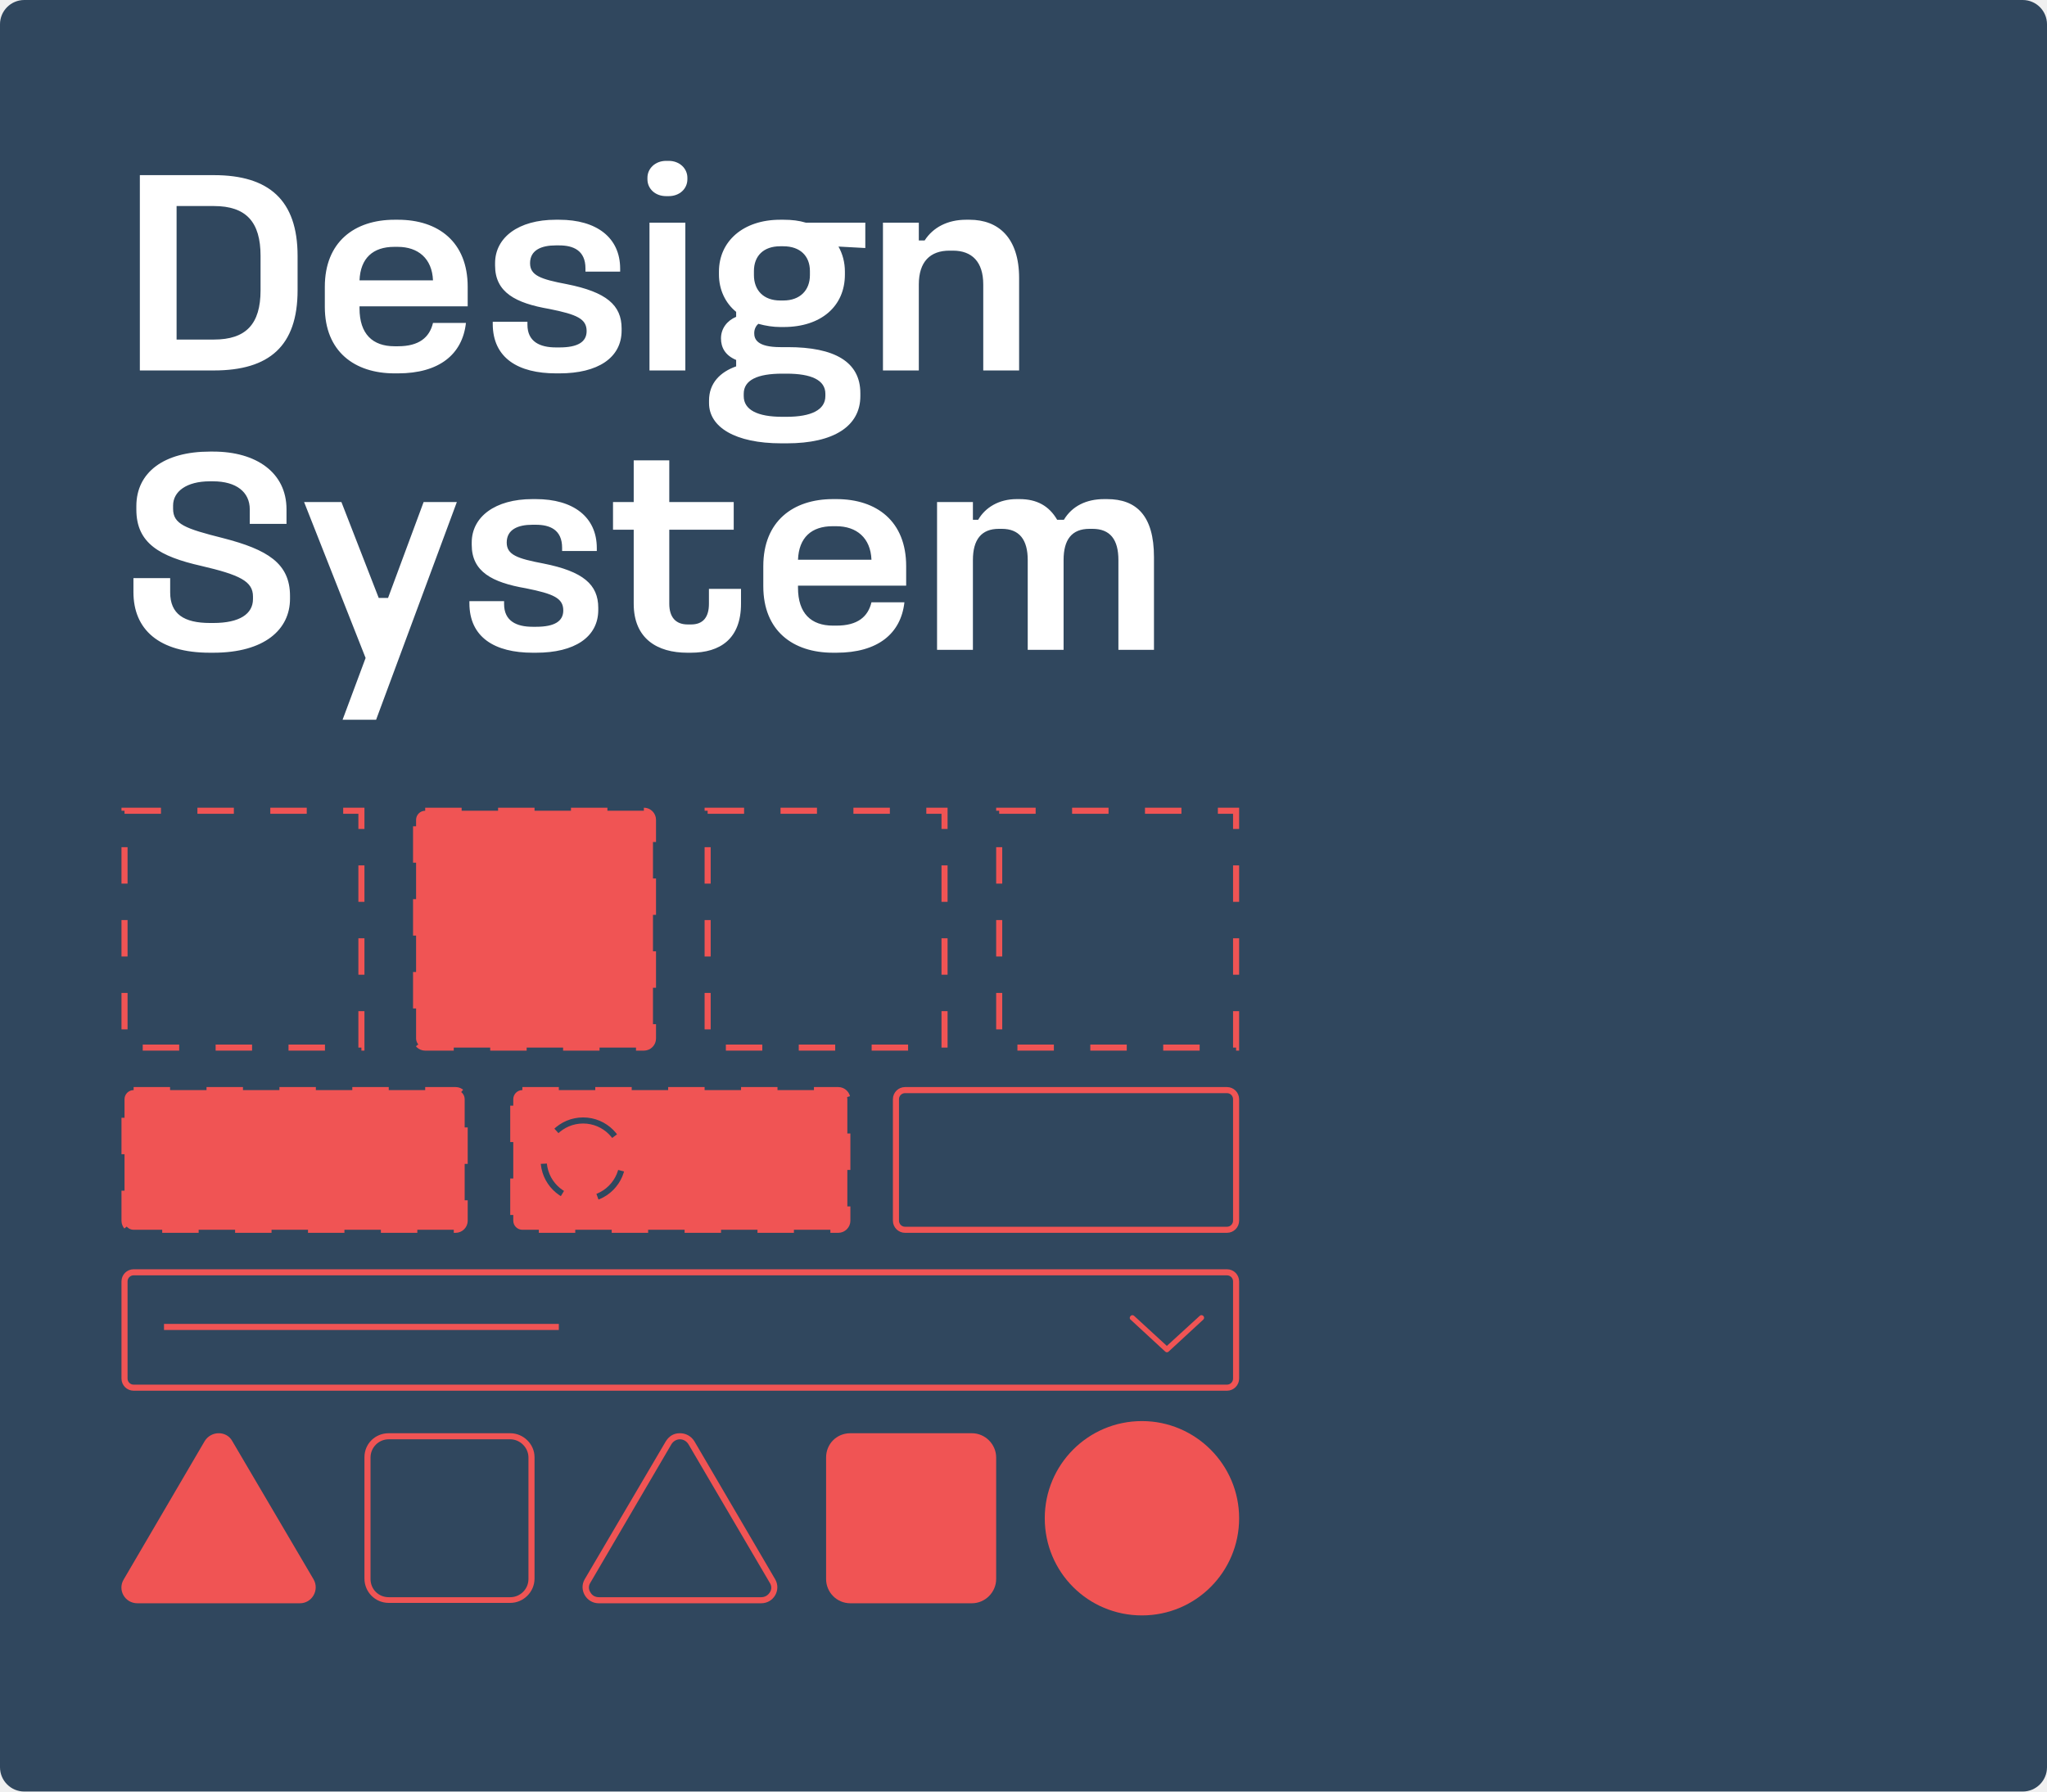
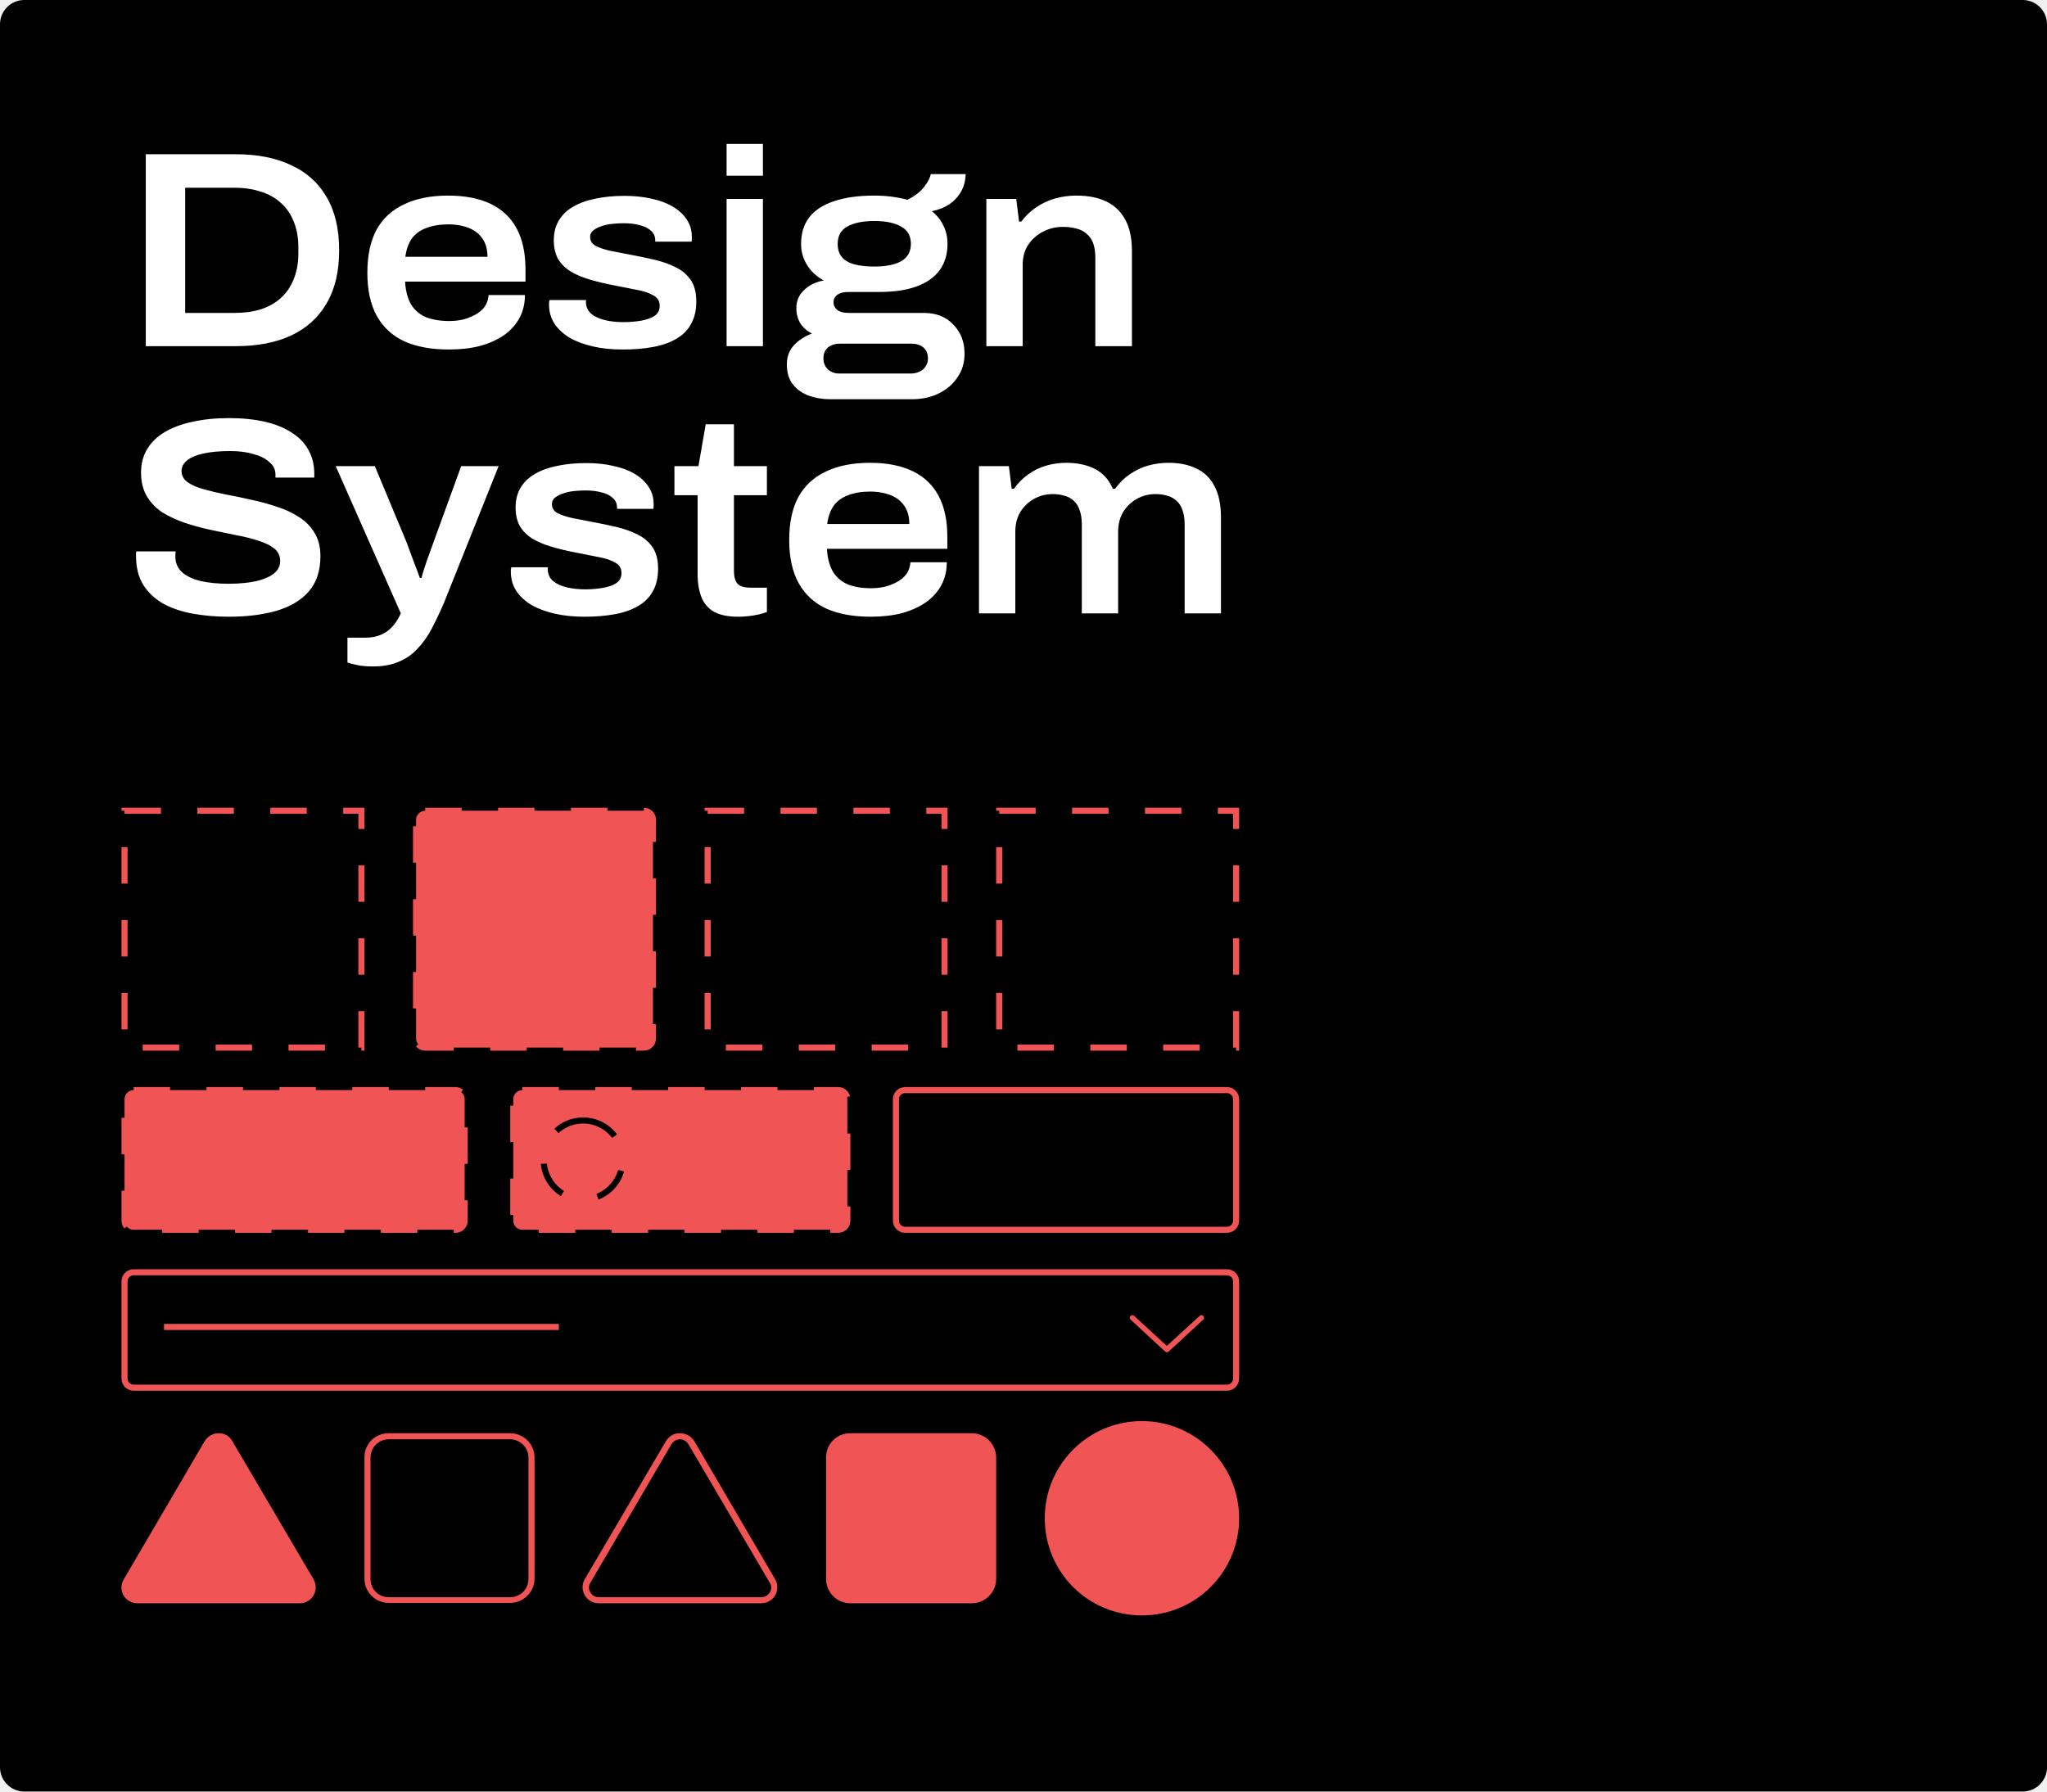
<svg xmlns="http://www.w3.org/2000/svg" width="337" height="295" viewBox="0 0 337 295" fill="none">
-   <rect width="337" height="295" rx="4" fill="#30475E" />
-   <path d="M23.024 28.84V61H35.216C44.336 61 48.992 56.968 48.992 47.8V42.136C48.992 32.968 44.288 28.84 35.216 28.84H23.024ZM29.072 33.928H35.216C40.544 33.928 42.896 36.568 42.896 42.136V47.8C42.896 53.368 40.496 55.912 35.216 55.912H29.072V33.928ZM64.948 36.184C58.372 36.184 53.476 39.832 53.476 47.224V50.536C53.476 57.88 58.372 61.48 64.948 61.48H65.524C72.292 61.48 76.132 58.36 76.708 53.176H71.284C70.708 55.576 68.98 57.016 65.524 57.016H64.948C61.348 57.016 59.188 55 59.188 50.776V50.44H76.996V47.224C76.996 39.832 72.148 36.184 65.524 36.184H64.948ZM64.9 40.648H65.476C68.836 40.648 71.14 42.568 71.284 46.168H59.188C59.332 42.52 61.396 40.648 64.9 40.648ZM91.489 36.184C85.345 36.184 81.505 39.112 81.505 43.336V43.72C81.505 48.136 84.865 49.912 90.433 50.872C94.993 51.784 96.577 52.504 96.577 54.52C96.577 56.296 95.137 57.208 92.113 57.208H91.537C88.849 57.208 86.833 56.248 86.833 53.464V52.984H81.121V53.32C81.121 58.984 85.345 61.48 91.537 61.48H92.113C98.401 61.48 102.337 58.936 102.337 54.424V54.088C102.337 50.248 99.841 48.088 93.313 46.792C88.993 45.976 87.265 45.352 87.265 43.336C87.265 41.176 89.137 40.408 91.489 40.408H92.065C94.369 40.408 96.385 41.224 96.385 44.2V44.728H102.097V44.248C102.097 39.112 98.209 36.184 92.065 36.184H91.489ZM106.925 36.664V61H112.829V36.664H106.925ZM109.661 26.488C107.885 26.488 106.589 27.736 106.589 29.272V29.512C106.589 31.096 107.885 32.296 109.661 32.296H110.093C111.869 32.296 113.165 31.096 113.165 29.512V29.272C113.165 27.736 111.869 26.488 110.093 26.488H109.661ZM128.441 36.184C122.345 36.184 118.361 39.736 118.361 44.728V45.208C118.361 47.704 119.417 49.912 121.193 51.352V52.168C119.705 52.792 118.697 54.088 118.697 55.72C118.697 57.208 119.369 58.504 121.193 59.272V60.328C118.601 61.24 116.729 63.064 116.729 65.944V66.376C116.729 70.312 121.001 73 128.633 73H129.545C137.273 73 141.641 70.168 141.641 65.224V64.744C141.641 59.56 137.369 57.16 129.689 57.16H128.489C124.601 57.16 124.169 55.816 124.169 54.856C124.169 54.136 124.505 53.608 124.841 53.32C126.041 53.656 127.289 53.848 128.441 53.848H129.017C135.161 53.848 139.097 50.44 139.097 45.208V44.728C139.097 43.192 138.713 41.8 138.041 40.6L142.457 40.84V36.664H132.665C131.561 36.328 130.361 36.184 129.017 36.184H128.441ZM128.441 40.552H128.969C131.705 40.552 133.337 42.136 133.337 44.632V45.304C133.337 47.8 131.705 49.48 128.969 49.48H128.441C125.705 49.48 124.121 47.8 124.121 45.304V44.632C124.121 42.136 125.705 40.552 128.441 40.552ZM128.777 61.528H129.497C133.577 61.528 135.881 62.584 135.881 64.84V65.224C135.881 67.48 133.577 68.632 129.497 68.632H128.777C124.697 68.632 122.441 67.48 122.441 65.224V64.84C122.441 62.584 124.697 61.528 128.777 61.528ZM145.362 36.664V61H151.266V46.84C151.266 43.096 153.138 41.272 156.306 41.272H156.882C160.002 41.272 161.874 43.096 161.874 46.84V61H167.778V45.784C167.778 39.16 164.37 36.184 159.618 36.184H159.042C156.018 36.184 153.618 37.432 152.226 39.592H151.266V36.664H145.362ZM34.544 74.36C27.008 74.36 22.448 77.768 22.448 83.336V83.912C22.448 89.48 26.336 91.64 33.104 93.176C39.488 94.664 41.648 95.72 41.648 98.216V98.648C41.648 101.096 39.44 102.584 35.12 102.584H34.592C30.272 102.584 28.016 101.096 28.016 97.544V95.192H21.968V97.496C21.968 103.64 26.144 107.48 34.544 107.48H35.12C43.568 107.48 47.744 103.64 47.744 98.6V98.12C47.744 92.744 44 90.488 36.752 88.616C30.464 87.032 28.496 86.312 28.496 83.768V83.24C28.496 80.936 30.704 79.256 34.544 79.256H35.072C38.912 79.256 41.12 81.032 41.12 83.864V86.264H47.168V83.864C47.168 77.816 42.176 74.36 35.12 74.36H34.544ZM50.062 82.664L60.19 108.344L56.398 118.52H61.917L75.213 82.664H69.742L63.886 98.456H62.349L56.206 82.664H50.062ZM87.645 82.184C81.501 82.184 77.661 85.112 77.661 89.336V89.72C77.661 94.136 81.021 95.912 86.589 96.872C91.149 97.784 92.733 98.504 92.733 100.52C92.733 102.296 91.293 103.208 88.269 103.208H87.693C85.005 103.208 82.989 102.248 82.989 99.464V98.984H77.277V99.32C77.277 104.984 81.501 107.48 87.693 107.48H88.269C94.557 107.48 98.493 104.936 98.493 100.424V100.088C98.493 96.248 95.997 94.088 89.469 92.792C85.149 91.976 83.421 91.352 83.421 89.336C83.421 87.176 85.293 86.408 87.645 86.408H88.221C90.525 86.408 92.541 87.224 92.541 90.2V90.728H98.253V90.248C98.253 85.112 94.365 82.184 88.221 82.184H87.645ZM104.329 75.8V82.664H100.921V87.224H104.329V99.416C104.329 105.176 108.217 107.48 113.161 107.48H113.737C118.585 107.48 121.993 105.176 121.993 99.416V96.968H116.713V99.416C116.713 101.624 115.753 102.824 113.785 102.824H113.209C111.241 102.824 110.185 101.624 110.185 99.416V87.224H120.793V82.664H110.185V75.8H104.329ZM137.135 82.184C130.559 82.184 125.663 85.832 125.663 93.224V96.536C125.663 103.88 130.559 107.48 137.135 107.48H137.711C144.479 107.48 148.319 104.36 148.895 99.176H143.471C142.895 101.576 141.167 103.016 137.711 103.016H137.135C133.535 103.016 131.375 101 131.375 96.776V96.44H149.183V93.224C149.183 85.832 144.335 82.184 137.711 82.184H137.135ZM137.087 86.648H137.663C141.023 86.648 143.327 88.568 143.471 92.168H131.375C131.519 88.52 133.583 86.648 137.087 86.648ZM154.268 82.664V107H160.172V92.216C160.172 88.856 161.564 87.08 164.444 87.08H164.924C167.804 87.08 169.196 88.856 169.196 92.216V107H175.1V92.216C175.1 88.856 176.444 87.08 179.372 87.08H179.852C182.78 87.08 184.124 88.856 184.124 92.216V107H189.98V91.736C189.98 84.92 187.1 82.184 182.252 82.184H181.772C178.844 82.184 176.492 83.336 175.148 85.592H174.044C172.7 83.288 170.684 82.184 167.852 82.184H167.372C164.444 82.184 162.188 83.576 161.036 85.592H160.172V82.664H154.268Z" fill="white" />
+   <rect width="337" height="295" rx="4" fill="black" />
+   <path d="M24.002 57V25.398H38.814C42.371 25.398 45.407 25.996 47.922 27.192C50.467 28.357 52.415 30.105 53.764 32.436C55.144 34.767 55.834 37.695 55.834 41.222C55.834 44.718 55.144 47.631 53.764 49.962C52.415 52.293 50.467 54.056 47.922 55.252C45.407 56.417 42.371 57 38.814 57H24.002ZM30.488 51.526H38.63C40.225 51.526 41.666 51.327 42.954 50.928C44.242 50.499 45.331 49.885 46.22 49.088C47.14 48.26 47.845 47.233 48.336 46.006C48.857 44.779 49.118 43.353 49.118 41.728V40.716C49.118 39.091 48.857 37.665 48.336 36.438C47.845 35.211 47.14 34.199 46.22 33.402C45.331 32.574 44.242 31.961 42.954 31.562C41.666 31.133 40.225 30.918 38.63 30.918H30.488V51.526ZM73.91 57.552C71.028 57.552 68.59 57.107 66.596 56.218C64.603 55.298 63.085 53.903 62.042 52.032C60.999 50.161 60.478 47.785 60.478 44.902C60.478 42.05 60.984 39.689 61.996 37.818C63.039 35.947 64.557 34.552 66.55 33.632C68.543 32.681 70.951 32.206 73.772 32.206C76.563 32.206 78.909 32.666 80.81 33.586C82.712 34.506 84.138 35.871 85.088 37.68C86.039 39.459 86.514 41.713 86.514 44.442V46.374H66.688C66.78 47.877 67.102 49.119 67.654 50.1C68.237 51.051 69.049 51.756 70.092 52.216C71.165 52.645 72.469 52.86 74.002 52.86C74.707 52.86 75.428 52.783 76.164 52.63C76.9 52.446 77.575 52.185 78.188 51.848C78.832 51.511 79.353 51.081 79.752 50.56C80.151 50.008 80.381 49.349 80.442 48.582H86.422C86.422 49.962 86.131 51.204 85.548 52.308C84.966 53.412 84.122 54.363 83.018 55.16C81.914 55.927 80.596 56.525 79.062 56.954C77.529 57.353 75.811 57.552 73.91 57.552ZM66.734 42.28H80.258C80.258 41.329 80.09 40.517 79.752 39.842C79.415 39.167 78.955 38.615 78.372 38.186C77.79 37.757 77.115 37.45 76.348 37.266C75.582 37.051 74.738 36.944 73.818 36.944C72.438 36.944 71.227 37.143 70.184 37.542C69.172 37.91 68.375 38.493 67.792 39.29C67.24 40.087 66.888 41.084 66.734 42.28ZM102.488 57.552C100.709 57.552 99.084 57.383 97.612 57.046C96.14 56.709 94.867 56.233 93.794 55.62C92.72 54.976 91.877 54.194 91.264 53.274C90.681 52.354 90.39 51.311 90.39 50.146C90.39 49.993 90.39 49.855 90.39 49.732C90.42 49.609 90.451 49.502 90.482 49.41H96.508C96.508 49.441 96.492 49.502 96.462 49.594C96.462 49.655 96.462 49.717 96.462 49.778C96.492 50.575 96.799 51.219 97.382 51.71C97.964 52.17 98.716 52.507 99.636 52.722C100.556 52.937 101.552 53.044 102.626 53.044C103.607 53.044 104.558 52.967 105.478 52.814C106.398 52.661 107.149 52.4 107.732 52.032C108.314 51.633 108.606 51.081 108.606 50.376C108.606 49.579 108.253 48.996 107.548 48.628C106.873 48.229 105.938 47.923 104.742 47.708C103.546 47.463 102.15 47.187 100.556 46.88C99.329 46.635 98.148 46.343 97.014 46.006C95.879 45.669 94.867 45.239 93.978 44.718C93.119 44.197 92.429 43.522 91.908 42.694C91.417 41.835 91.172 40.793 91.172 39.566C91.172 38.309 91.448 37.22 92 36.3C92.552 35.38 93.334 34.629 94.346 34.046C95.388 33.433 96.615 32.988 98.026 32.712C99.467 32.405 101.062 32.252 102.81 32.252C104.435 32.252 105.907 32.405 107.226 32.712C108.575 32.988 109.74 33.417 110.722 34C111.734 34.583 112.516 35.303 113.068 36.162C113.62 36.99 113.896 37.925 113.896 38.968C113.896 39.121 113.896 39.275 113.896 39.428C113.896 39.581 113.88 39.704 113.85 39.796H107.87V39.566C107.87 38.922 107.64 38.401 107.18 38.002C106.72 37.573 106.106 37.266 105.34 37.082C104.573 36.867 103.684 36.76 102.672 36.76C102.12 36.76 101.522 36.791 100.878 36.852C100.234 36.913 99.636 37.036 99.084 37.22C98.532 37.404 98.072 37.634 97.704 37.91C97.336 38.186 97.152 38.554 97.152 39.014C97.152 39.658 97.458 40.149 98.072 40.486C98.716 40.823 99.544 41.099 100.556 41.314C101.568 41.498 102.672 41.713 103.868 41.958C105.217 42.203 106.536 42.479 107.824 42.786C109.112 43.093 110.262 43.507 111.274 44.028C112.286 44.519 113.098 45.209 113.712 46.098C114.325 46.987 114.632 48.168 114.632 49.64C114.632 51.112 114.34 52.354 113.758 53.366C113.206 54.378 112.393 55.191 111.32 55.804C110.277 56.417 109.004 56.862 107.502 57.138C105.999 57.414 104.328 57.552 102.488 57.552ZM119.62 28.94V23.696H125.6V28.94H119.62ZM119.62 57V32.758H125.6V57H119.62ZM136.668 65.74C135.411 65.74 134.23 65.541 133.126 65.142C132.053 64.743 131.179 64.115 130.504 63.256C129.86 62.428 129.538 61.339 129.538 59.99C129.538 58.733 129.937 57.675 130.734 56.816C131.562 55.957 132.543 55.329 133.678 54.93C132.85 54.501 132.206 53.933 131.746 53.228C131.317 52.492 131.102 51.664 131.102 50.744C131.102 49.548 131.531 48.551 132.39 47.754C133.249 46.926 134.322 46.405 135.61 46.19C134.414 45.515 133.494 44.657 132.85 43.614C132.206 42.571 131.884 41.421 131.884 40.164C131.884 38.385 132.344 36.913 133.264 35.748C134.184 34.583 135.533 33.709 137.312 33.126C139.121 32.513 141.329 32.206 143.936 32.206C144.948 32.206 145.914 32.267 146.834 32.39C147.754 32.513 148.613 32.681 149.41 32.896C150.667 32.252 151.587 31.531 152.17 30.734C152.783 29.937 153.136 29.247 153.228 28.664H158.978C158.947 29.737 158.702 30.688 158.242 31.516C157.782 32.344 157.153 33.034 156.356 33.586C155.559 34.138 154.577 34.537 153.412 34.782C154.24 35.426 154.869 36.208 155.298 37.128C155.758 38.017 155.988 39.029 155.988 40.164C155.988 41.851 155.559 43.292 154.7 44.488C153.841 45.653 152.584 46.543 150.928 47.156C149.272 47.769 147.217 48.076 144.764 48.076H139.658C138.891 48.076 138.293 48.229 137.864 48.536C137.435 48.843 137.22 49.257 137.22 49.778C137.22 50.269 137.419 50.683 137.818 51.02C138.247 51.357 138.876 51.526 139.704 51.526H152.078C154.133 51.526 155.758 52.17 156.954 53.458C158.181 54.715 158.794 56.31 158.794 58.242C158.794 59.714 158.411 61.002 157.644 62.106C156.908 63.241 155.881 64.13 154.562 64.774C153.274 65.418 151.787 65.74 150.1 65.74H136.668ZM138.186 61.508H149.916C150.468 61.508 150.959 61.401 151.388 61.186C151.817 61.002 152.155 60.711 152.4 60.312C152.645 59.944 152.768 59.515 152.768 59.024C152.768 58.227 152.507 57.613 151.986 57.184C151.465 56.785 150.836 56.586 150.1 56.586H138.324C137.527 56.586 136.867 56.785 136.346 57.184C135.825 57.613 135.564 58.211 135.564 58.978C135.564 59.745 135.809 60.358 136.3 60.818C136.791 61.278 137.419 61.508 138.186 61.508ZM143.936 43.89C145.837 43.89 147.309 43.599 148.352 43.016C149.425 42.403 149.962 41.452 149.962 40.164C149.962 38.845 149.425 37.895 148.352 37.312C147.309 36.699 145.837 36.392 143.936 36.392C142.035 36.392 140.547 36.699 139.474 37.312C138.431 37.895 137.91 38.845 137.91 40.164C137.91 41.053 138.14 41.774 138.6 42.326C139.06 42.878 139.735 43.277 140.624 43.522C141.544 43.767 142.648 43.89 143.936 43.89ZM162.386 57V32.758H167.308L167.768 36.484H168.136C168.872 35.503 169.715 34.705 170.666 34.092C171.616 33.448 172.644 32.973 173.748 32.666C174.882 32.359 176.032 32.206 177.198 32.206C179.13 32.206 180.77 32.528 182.12 33.172C183.469 33.816 184.512 34.813 185.248 36.162C185.984 37.481 186.352 39.213 186.352 41.36V57H180.326V42.418C180.326 41.467 180.203 40.67 179.958 40.026C179.712 39.382 179.344 38.861 178.854 38.462C178.394 38.063 177.842 37.787 177.198 37.634C176.554 37.45 175.818 37.358 174.99 37.358C173.824 37.358 172.736 37.619 171.724 38.14C170.712 38.661 169.899 39.382 169.286 40.302C168.672 41.222 168.366 42.311 168.366 43.568V57H162.386ZM37.664 101.552C35.579 101.552 33.601 101.383 31.73 101.046C29.89 100.709 28.265 100.157 26.854 99.39C25.474 98.593 24.385 97.565 23.588 96.308C22.791 95.02 22.392 93.425 22.392 91.524C22.392 91.401 22.392 91.279 22.392 91.156C22.423 91.003 22.438 90.88 22.438 90.788H28.924C28.924 90.88 28.909 91.018 28.878 91.202C28.878 91.355 28.878 91.524 28.878 91.708C28.878 92.689 29.231 93.517 29.936 94.192C30.641 94.836 31.653 95.327 32.972 95.664C34.321 95.971 35.885 96.124 37.664 96.124C38.615 96.124 39.504 96.078 40.332 95.986C41.191 95.894 41.973 95.756 42.678 95.572C43.383 95.357 43.997 95.112 44.518 94.836C45.039 94.529 45.438 94.177 45.714 93.778C45.99 93.349 46.128 92.889 46.128 92.398C46.128 91.539 45.806 90.849 45.162 90.328C44.518 89.807 43.644 89.377 42.54 89.04C41.467 88.672 40.24 88.365 38.86 88.12C37.511 87.844 36.115 87.553 34.674 87.246C33.233 86.939 31.822 86.556 30.442 86.096C29.093 85.636 27.866 85.069 26.762 84.394C25.689 83.689 24.83 82.799 24.186 81.726C23.542 80.653 23.22 79.349 23.22 77.816C23.22 76.344 23.557 75.056 24.232 73.952C24.907 72.817 25.873 71.882 27.13 71.146C28.418 70.379 29.951 69.812 31.73 69.444C33.509 69.045 35.502 68.846 37.71 68.846C39.887 68.846 41.85 69.045 43.598 69.444C45.346 69.843 46.818 70.441 48.014 71.238C49.241 72.005 50.161 72.955 50.774 74.09C51.418 75.225 51.74 76.528 51.74 78V78.644H45.346V78.092C45.346 77.325 45.024 76.666 44.38 76.114C43.767 75.531 42.893 75.087 41.758 74.78C40.654 74.443 39.381 74.274 37.94 74.274C36.131 74.274 34.628 74.412 33.432 74.688C32.236 74.964 31.347 75.347 30.764 75.838C30.181 76.329 29.89 76.896 29.89 77.54C29.89 78.276 30.212 78.889 30.856 79.38C31.5 79.84 32.359 80.223 33.432 80.53C34.505 80.837 35.717 81.128 37.066 81.404C38.446 81.649 39.857 81.941 41.298 82.278C42.77 82.585 44.181 82.968 45.53 83.428C46.91 83.857 48.137 84.425 49.21 85.13C50.314 85.835 51.173 86.709 51.786 87.752C52.43 88.795 52.752 90.067 52.752 91.57C52.752 93.993 52.108 95.94 50.82 97.412C49.563 98.853 47.784 99.911 45.484 100.586C43.215 101.23 40.608 101.552 37.664 101.552ZM61.387 109.74C60.375 109.74 59.516 109.663 58.811 109.51C58.106 109.357 57.569 109.219 57.201 109.096V105.002H60.099C61.142 105.002 62.031 104.833 62.767 104.496C63.503 104.189 64.132 103.729 64.653 103.116C65.174 102.533 65.619 101.828 65.987 101L55.269 76.758H61.709L66.585 88.442C66.83 88.994 67.091 89.669 67.367 90.466C67.674 91.263 67.98 92.091 68.287 92.95C68.624 93.778 68.9 94.514 69.115 95.158H69.391C69.452 94.913 69.56 94.529 69.713 94.008C69.897 93.487 70.096 92.889 70.311 92.214C70.556 91.539 70.802 90.865 71.047 90.19C71.292 89.515 71.507 88.917 71.691 88.396L75.923 76.758H82.087L73.117 99.206C72.442 100.77 71.768 102.196 71.093 103.484C70.418 104.772 69.636 105.876 68.747 106.796C67.888 107.747 66.861 108.467 65.665 108.958C64.469 109.479 63.043 109.74 61.387 109.74ZM96.199 101.552C94.42 101.552 92.795 101.383 91.323 101.046C89.851 100.709 88.578 100.233 87.505 99.62C86.431 98.976 85.588 98.194 84.975 97.274C84.392 96.354 84.101 95.311 84.101 94.146C84.101 93.993 84.101 93.855 84.101 93.732C84.131 93.609 84.162 93.502 84.193 93.41H90.219C90.219 93.441 90.203 93.502 90.173 93.594C90.173 93.655 90.173 93.717 90.173 93.778C90.203 94.575 90.51 95.219 91.093 95.71C91.675 96.17 92.427 96.507 93.347 96.722C94.267 96.937 95.263 97.044 96.337 97.044C97.318 97.044 98.269 96.967 99.189 96.814C100.109 96.661 100.86 96.4 101.443 96.032C102.025 95.633 102.317 95.081 102.317 94.376C102.317 93.579 101.964 92.996 101.259 92.628C100.584 92.229 99.649 91.923 98.453 91.708C97.257 91.463 95.861 91.187 94.267 90.88C93.04 90.635 91.859 90.343 90.725 90.006C89.59 89.669 88.578 89.239 87.689 88.718C86.83 88.197 86.14 87.522 85.619 86.694C85.128 85.835 84.883 84.793 84.883 83.566C84.883 82.309 85.159 81.22 85.711 80.3C86.263 79.38 87.045 78.629 88.057 78.046C89.099 77.433 90.326 76.988 91.737 76.712C93.178 76.405 94.773 76.252 96.521 76.252C98.146 76.252 99.618 76.405 100.937 76.712C102.286 76.988 103.451 77.417 104.433 78C105.445 78.583 106.227 79.303 106.779 80.162C107.331 80.99 107.607 81.925 107.607 82.968C107.607 83.121 107.607 83.275 107.607 83.428C107.607 83.581 107.591 83.704 107.561 83.796H101.581V83.566C101.581 82.922 101.351 82.401 100.891 82.002C100.431 81.573 99.817 81.266 99.051 81.082C98.284 80.867 97.395 80.76 96.383 80.76C95.831 80.76 95.233 80.791 94.589 80.852C93.945 80.913 93.347 81.036 92.795 81.22C92.243 81.404 91.783 81.634 91.415 81.91C91.047 82.186 90.863 82.554 90.863 83.014C90.863 83.658 91.169 84.149 91.783 84.486C92.427 84.823 93.255 85.099 94.267 85.314C95.279 85.498 96.383 85.713 97.579 85.958C98.928 86.203 100.247 86.479 101.535 86.786C102.823 87.093 103.973 87.507 104.985 88.028C105.997 88.519 106.809 89.209 107.423 90.098C108.036 90.987 108.343 92.168 108.343 93.64C108.343 95.112 108.051 96.354 107.469 97.366C106.917 98.378 106.104 99.191 105.031 99.804C103.988 100.417 102.715 100.862 101.213 101.138C99.71 101.414 98.039 101.552 96.199 101.552ZM121.565 101.552C119.909 101.552 118.59 101.291 117.609 100.77C116.628 100.218 115.922 99.421 115.493 98.378C115.064 97.305 114.849 96.017 114.849 94.514V81.542H111.031V76.758H114.987L116.183 69.858H120.829V76.758H126.257V81.542H120.829V94.008C120.829 94.928 121.013 95.618 121.381 96.078C121.78 96.538 122.516 96.768 123.589 96.768H126.257V100.77C125.889 100.923 125.429 101.061 124.877 101.184C124.325 101.307 123.758 101.399 123.175 101.46C122.592 101.521 122.056 101.552 121.565 101.552ZM143.359 101.552C140.477 101.552 138.039 101.107 136.045 100.218C134.052 99.298 132.534 97.903 131.491 96.032C130.449 94.161 129.927 91.785 129.927 88.902C129.927 86.05 130.433 83.689 131.445 81.818C132.488 79.947 134.006 78.552 135.999 77.632C137.993 76.681 140.4 76.206 143.221 76.206C146.012 76.206 148.358 76.666 150.259 77.586C152.161 78.506 153.587 79.871 154.537 81.68C155.488 83.459 155.963 85.713 155.963 88.442V90.374H136.137C136.229 91.877 136.551 93.119 137.103 94.1C137.686 95.051 138.499 95.756 139.541 96.216C140.615 96.645 141.918 96.86 143.451 96.86C144.157 96.86 144.877 96.783 145.613 96.63C146.349 96.446 147.024 96.185 147.637 95.848C148.281 95.511 148.803 95.081 149.201 94.56C149.6 94.008 149.83 93.349 149.891 92.582H155.871C155.871 93.962 155.58 95.204 154.997 96.308C154.415 97.412 153.571 98.363 152.467 99.16C151.363 99.927 150.045 100.525 148.511 100.954C146.978 101.353 145.261 101.552 143.359 101.552ZM136.183 86.28H149.707C149.707 85.329 149.539 84.517 149.201 83.842C148.864 83.167 148.404 82.615 147.821 82.186C147.239 81.757 146.564 81.45 145.797 81.266C145.031 81.051 144.187 80.944 143.267 80.944C141.887 80.944 140.676 81.143 139.633 81.542C138.621 81.91 137.824 82.493 137.241 83.29C136.689 84.087 136.337 85.084 136.183 86.28ZM161.173 101V76.758H166.095L166.555 80.484H166.923C167.628 79.503 168.426 78.705 169.315 78.092C170.204 77.448 171.186 76.973 172.259 76.666C173.332 76.359 174.421 76.206 175.525 76.206C177.365 76.206 178.944 76.543 180.263 77.218C181.582 77.893 182.563 78.981 183.207 80.484H183.575C184.28 79.503 185.093 78.705 186.013 78.092C186.933 77.448 187.93 76.973 189.003 76.666C190.107 76.359 191.226 76.206 192.361 76.206C194.17 76.206 195.719 76.528 197.007 77.172C198.295 77.785 199.276 78.751 199.951 80.07C200.656 81.389 201.009 83.106 201.009 85.222V101H195.029V86.372C195.029 85.421 194.906 84.624 194.661 83.98C194.446 83.336 194.124 82.83 193.695 82.462C193.266 82.063 192.76 81.787 192.177 81.634C191.594 81.45 190.935 81.358 190.199 81.358C189.126 81.358 188.114 81.619 187.163 82.14C186.243 82.661 185.492 83.382 184.909 84.302C184.357 85.222 184.081 86.311 184.081 87.568V101H178.101V86.372C178.101 85.421 177.978 84.624 177.733 83.98C177.518 83.336 177.196 82.83 176.767 82.462C176.368 82.063 175.862 81.787 175.249 81.634C174.666 81.45 174.022 81.358 173.317 81.358C172.213 81.358 171.186 81.619 170.235 82.14C169.315 82.661 168.564 83.382 167.981 84.302C167.429 85.222 167.153 86.311 167.153 87.568V101H161.173Z" fill="white" />
  <path d="M51.625 260.062C52.625 261.812 51.375 264 49.375 264H22.625C20.562 264 19.312 261.812 20.375 260.062L33.688 237.312C34.75 235.562 37.312 235.562 38.25 237.312L51.625 260.062Z" fill="#F05454" />
  <path d="M84 236H64C61.75 236 60 237.75 60 239.938V259.938C60 262.125 61.75 263.938 64 263.938H84C86.188 263.938 88 262.125 88 259.938V239.938C88 237.812 86.188 236 84 236ZM87 260C87 261.688 85.625 263 84 263H64C62.312 263 61 261.688 61 260V240C61 238.375 62.312 237 64 237H84C85.625 237 87 238.375 87 240V260Z" fill="#F05454" />
  <path d="M127.625 260.062L114.312 237.312C113.75 236.438 112.875 236 111.938 236C110.938 236 110.188 236.438 109.625 237.312L96.25 260.062C95.25 261.812 96.562 264 98.562 264H125.312C127.375 264 128.625 261.812 127.625 260.062ZM126.75 262.188C126.438 262.688 125.938 263 125.312 263H98.625C98 263 97.5 262.75 97.188 262.188C96.875 261.688 96.875 261.125 97.188 260.625L110.5 237.875C110.812 237.312 111.375 237 111.938 237C112.5 237 113.062 237.312 113.375 237.875L126.688 260.562C127.062 261.125 127.062 261.688 126.75 262.188Z" fill="#F05454" />
  <path d="M164 240V260C164 262.188 162.188 264 160 264H140C137.75 264 136 262.188 136 260V240C136 237.75 137.75 236 140 236H160C162.188 236 164 237.812 164 240Z" fill="#F05454" />
  <path d="M204 250C204 258.875 196.812 266 188 266C179.125 266 172 258.875 172 250C172 241.188 179.125 234 188 234C196.812 234 204 241.188 204 250Z" fill="#F05454" />
  <rect x="20.5" y="179.5" width="56" height="23" rx="1.5" fill="#F05454" stroke="#F05454" stroke-dasharray="6 6" />
  <rect x="84.5" y="179.5" width="55" height="23" rx="1.5" fill="#F05454" />
-   <rect x="89.5" y="184.5" width="13" height="13" rx="6.5" stroke="#30475E" stroke-dasharray="6 6" />
+   <rect x="89.5" y="184.5" width="13" height="13" rx="6.5" stroke="black" stroke-dasharray="6 6" />
  <rect x="84.5" y="179.5" width="55" height="23" rx="1.5" stroke="#F05454" stroke-dasharray="6 6" />
  <rect x="147.5" y="179.5" width="56" height="23" rx="1.5" stroke="#F05454" />
  <rect x="20.5" y="209.5" width="183" height="19" rx="1.5" stroke="#F05454" />
  <rect x="20.5" y="133.5" width="39" height="39" stroke="#F05454" stroke-dasharray="6 6" />
  <rect x="68.5" y="133.5" width="39" height="39" rx="1.5" fill="#F05454" stroke="#F05454" stroke-dasharray="6 6" />
  <rect x="116.5" y="133.5" width="39" height="39" stroke="#F05454" stroke-dasharray="6 6" />
  <rect x="164.5" y="133.5" width="39" height="39" stroke="#F05454" stroke-dasharray="6 6" />
  <line x1="27" y1="218.5" x2="92" y2="218.5" stroke="#F05454" />
  <path d="M186.109 216.727C186.191 216.617 186.301 216.562 186.438 216.562C186.52 216.562 186.629 216.59 186.711 216.672L192.098 221.621L197.512 216.672C197.676 216.508 197.949 216.508 198.113 216.699C198.277 216.863 198.277 217.137 198.086 217.301L192.398 222.551C192.234 222.715 191.988 222.715 191.824 222.551L186.137 217.301C185.945 217.164 185.945 216.891 186.109 216.727Z" fill="#F05454" />
</svg>
